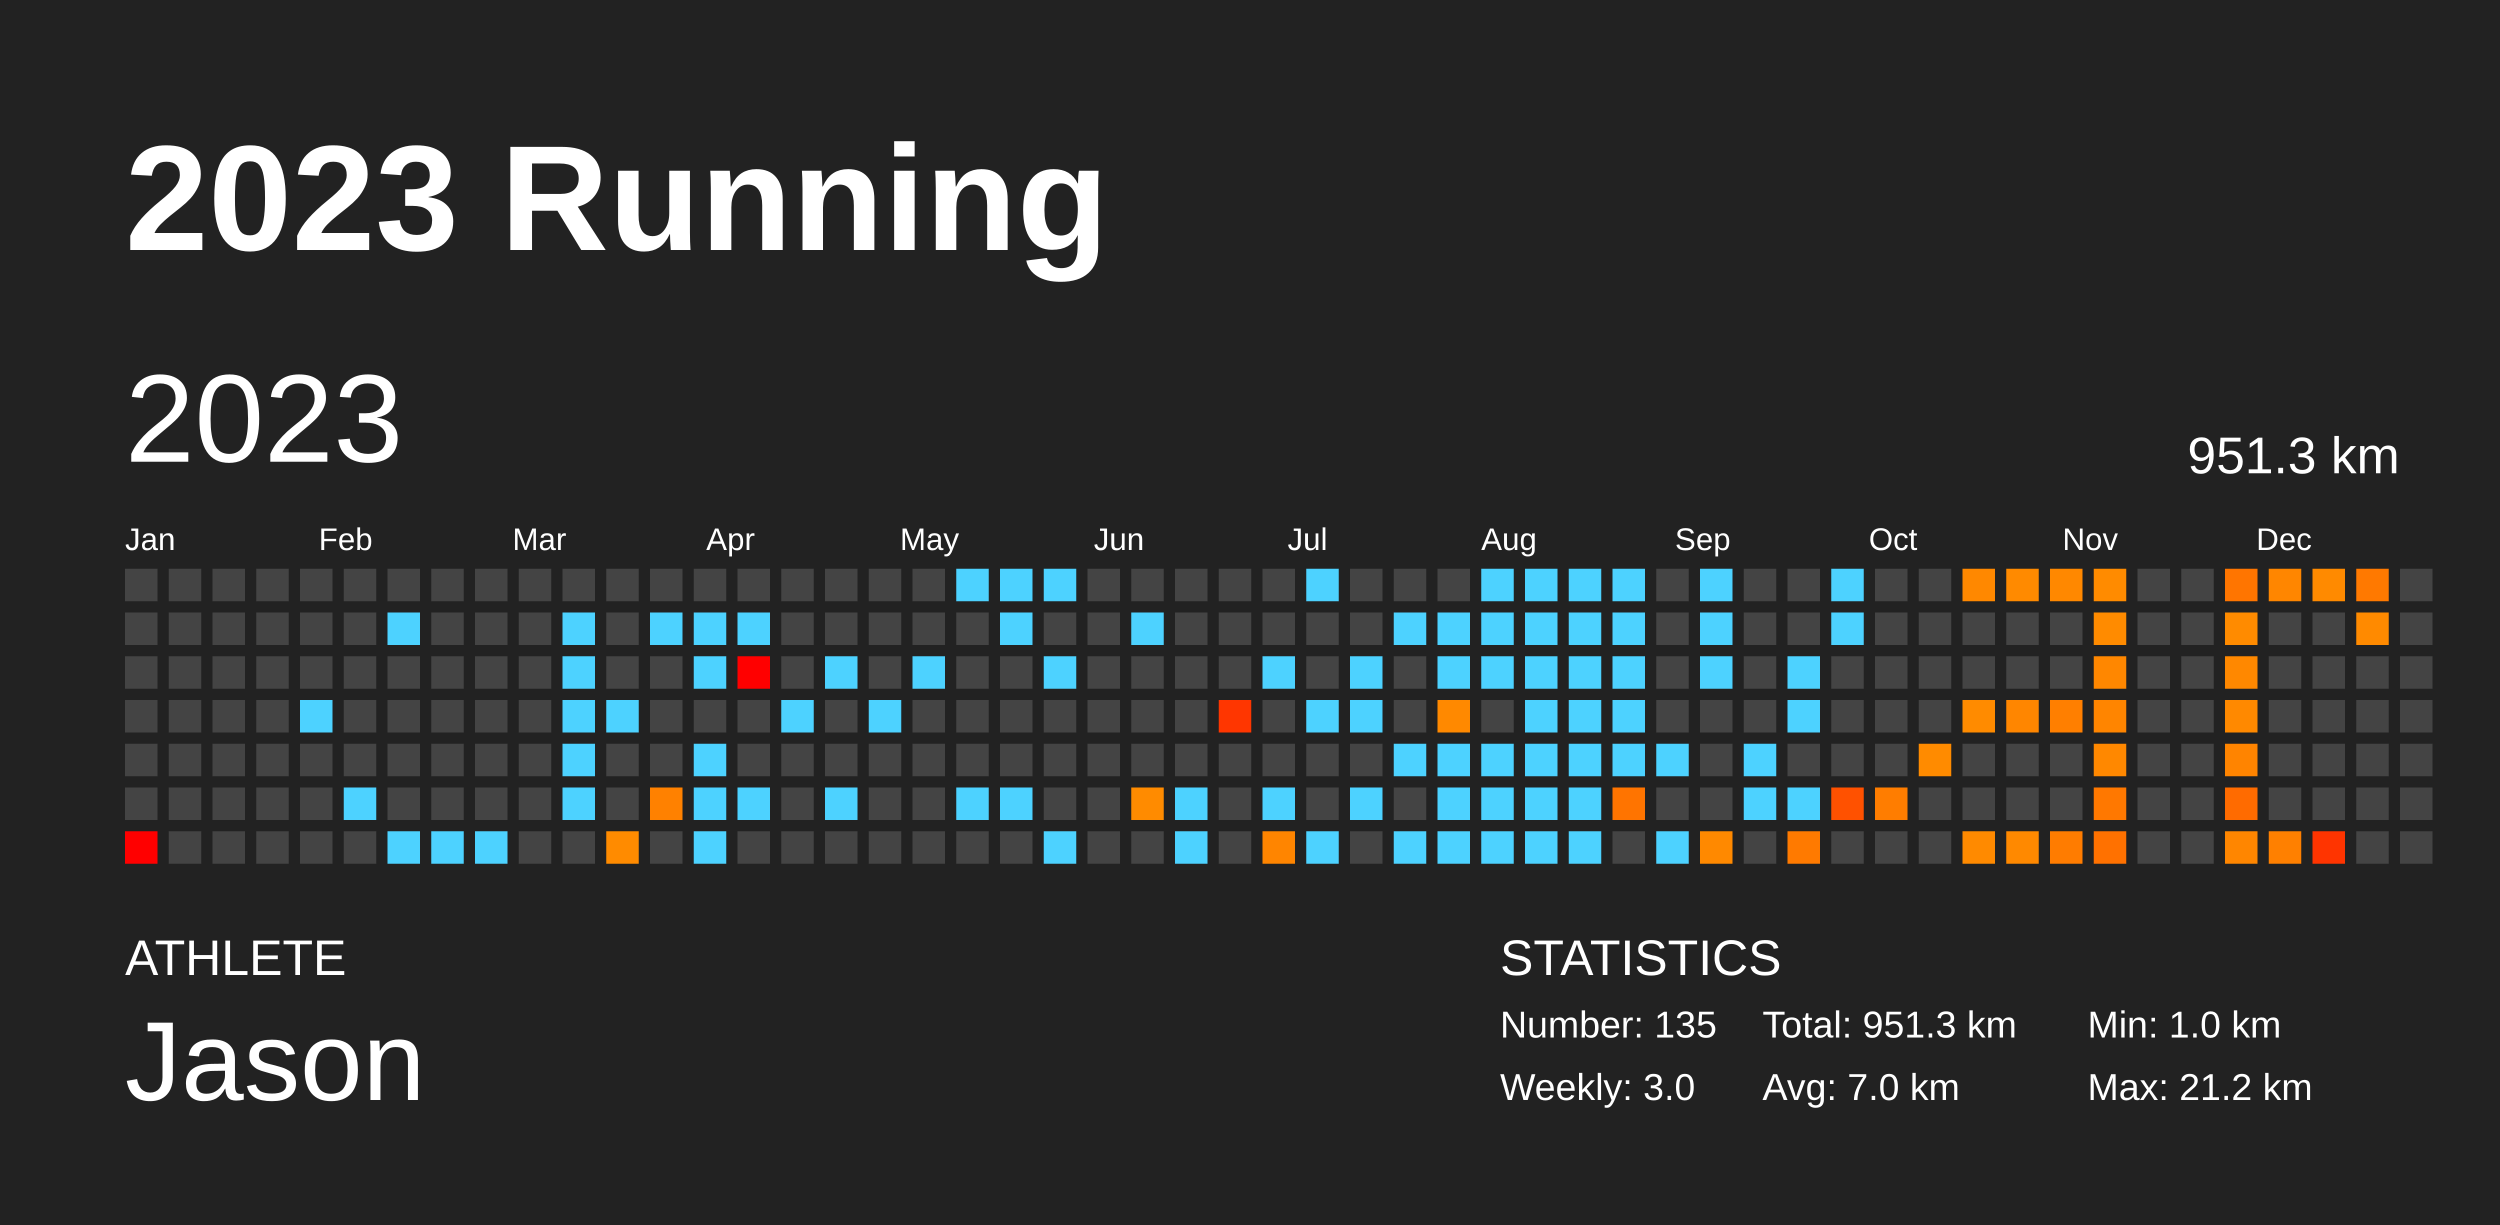
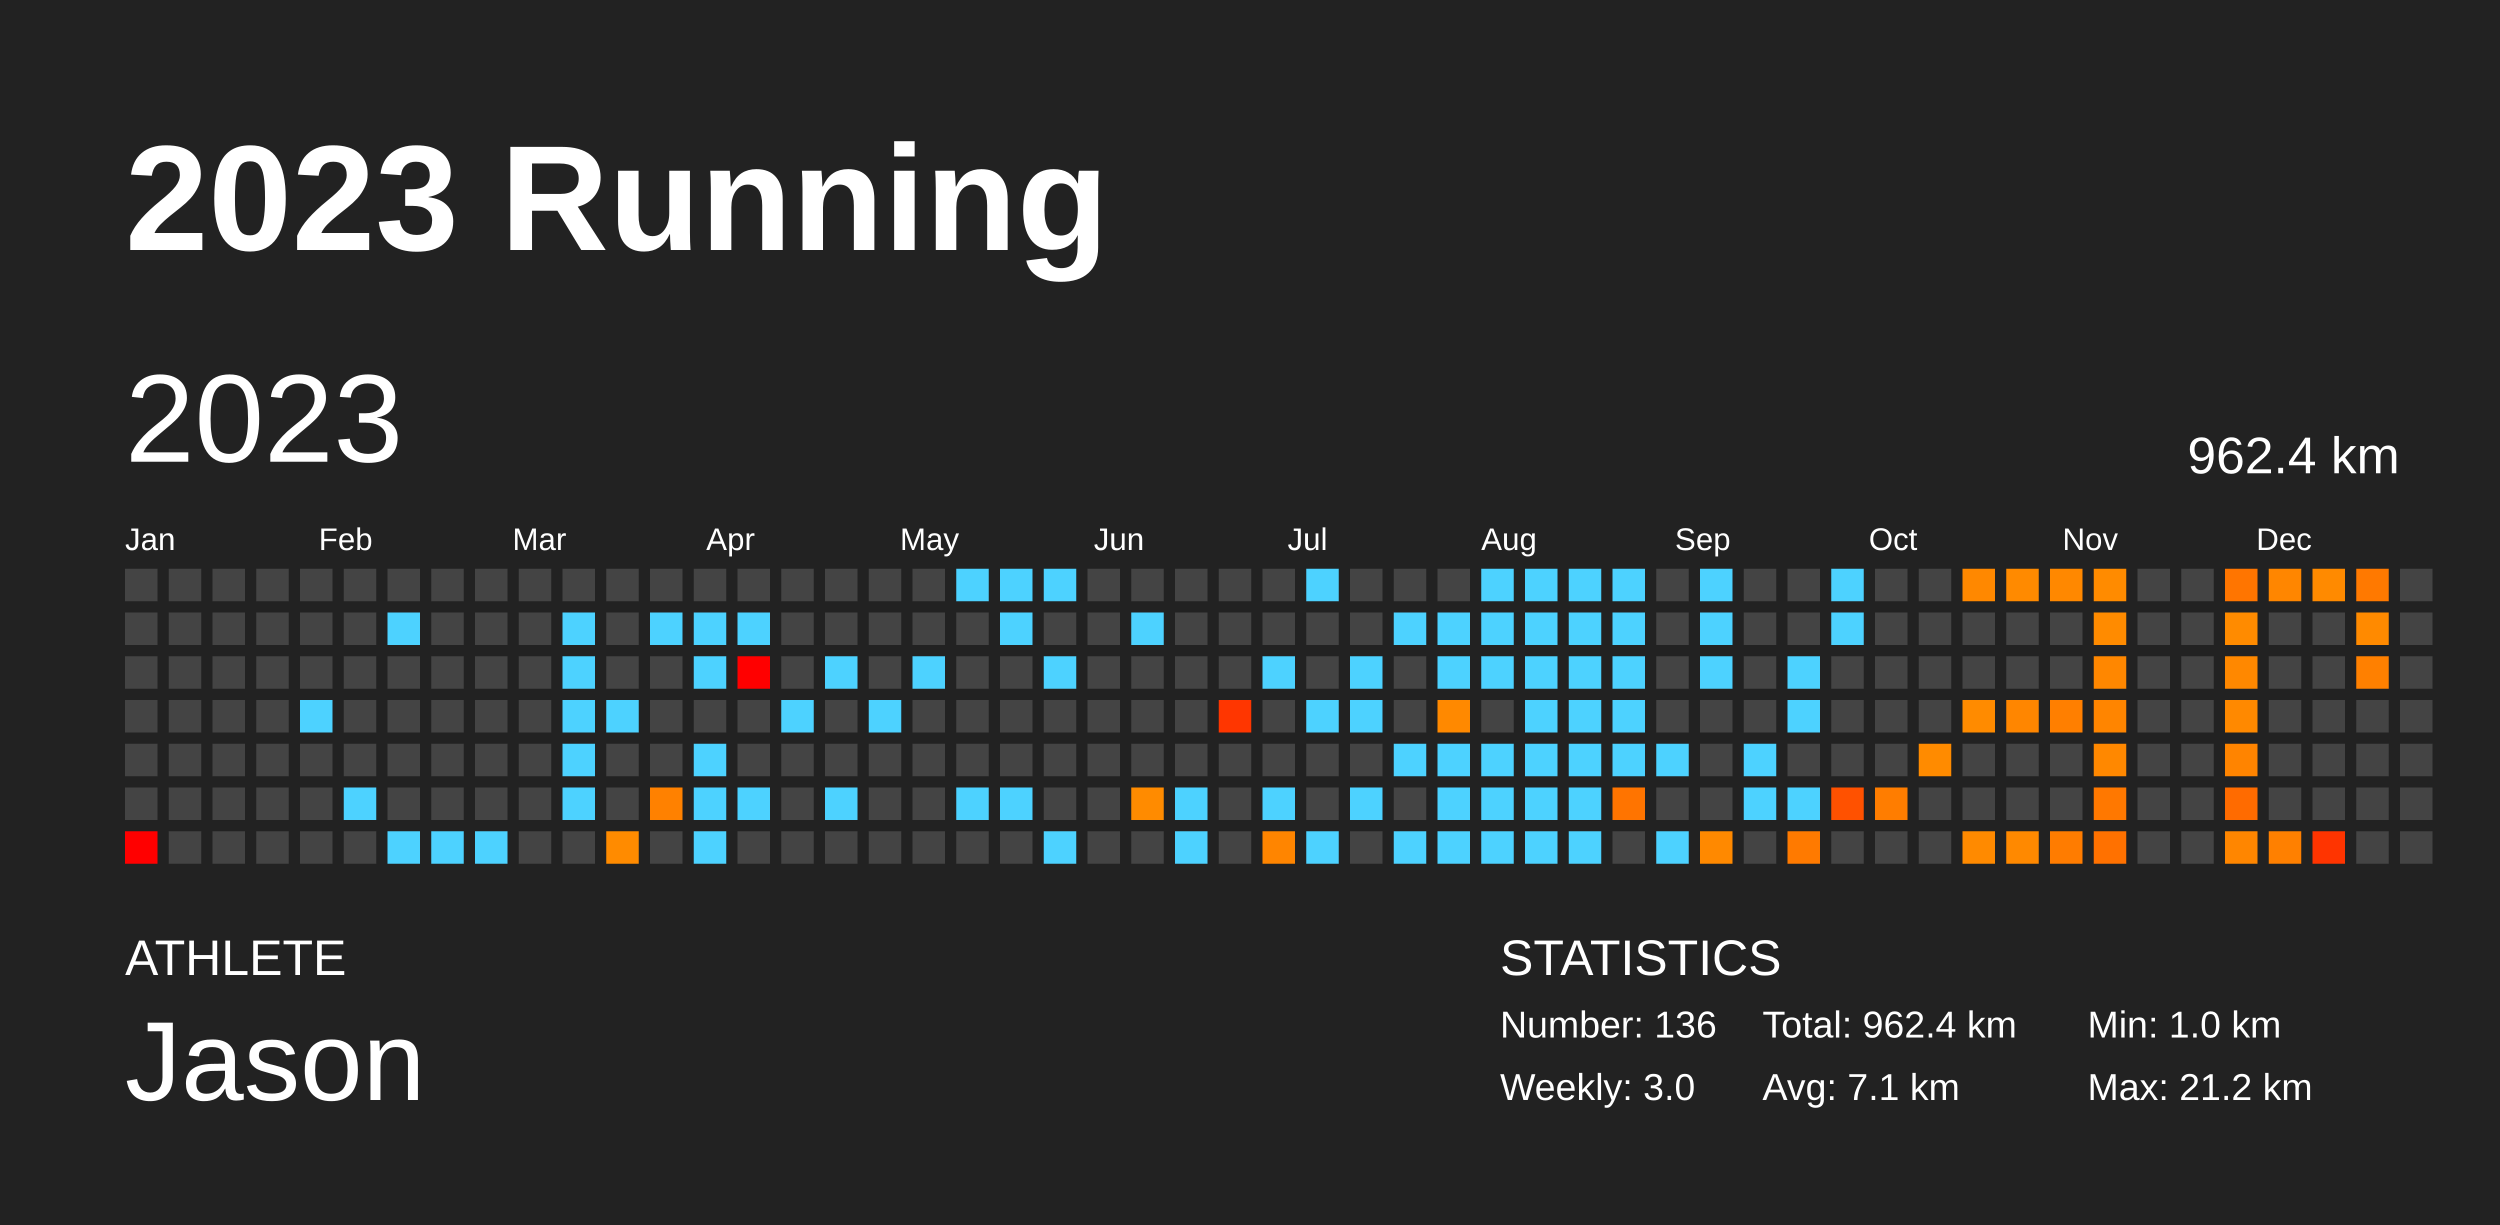
<svg xmlns="http://www.w3.org/2000/svg" baseProfile="full" height="98mm" version="1.1" viewBox="0,0,200,98" width="200mm">
  <defs />
  <rect fill="#222222" height="98" width="200" x="0" y="0" />
  <text fill="#FFFFFF" style="font-size:12px; font-family:Arial; font-weight:bold;" x="10" y="20">2023 Running</text>
  <text fill="#FFFFFF" style="font-size:4px; font-family:Arial" x="10" y="78">ATHLETE</text>
  <text fill="#FFFFFF" style="font-size:9px; font-family:Arial" x="10" y="88">Jason</text>
  <text fill="#FFFFFF" style="font-size:4px; font-family:Arial" x="120" y="78">STATISTICS</text>
-   <text fill="#FFFFFF" style="font-size:3px; font-family:Arial" x="120" y="83">Number: 135</text>
+   <text fill="#FFFFFF" style="font-size:3px; font-family:Arial" x="120" y="83">Number: 136</text>
  <text fill="#FFFFFF" style="font-size:3px; font-family:Arial" x="120" y="88">Weekly: 3.0</text>
-   <text fill="#FFFFFF" style="font-size:3px; font-family:Arial" x="141" y="83">Total: 951.3 km</text>
-   <text fill="#FFFFFF" style="font-size:3px; font-family:Arial" x="141" y="88">Avg: 7.0 km</text>
+   <text fill="#FFFFFF" style="font-size:3px; font-family:Arial" x="141" y="83">Total: 962.4 km</text>
+   <text fill="#FFFFFF" style="font-size:3px; font-family:Arial" x="141" y="88">Avg: 7.1 km</text>
  <text fill="#FFFFFF" style="font-size:3px; font-family:Arial" x="167" y="83">Min: 1.0 km</text>
  <text fill="#FFFFFF" style="font-size:3px; font-family:Arial" x="167" y="88">Max: 21.2 km</text>
  <text dominant-baseline="hanging" fill="#FFFFFF" style="font-size:10.0px; font-family:Arial;" x="10" y="30">2023</text>
-   <text dominant-baseline="hanging" fill="#FFFFFF" style="font-size:4.125px; font-family:Arial;" x="175" y="35">951.3 km</text>
+   <text dominant-baseline="hanging" fill="#FFFFFF" style="font-size:4.125px; font-family:Arial;" x="175" y="35">962.4 km</text>
  <text fill="#FFFFFF" style="font-size:2.5px; font-family:Arial" x="10.0" y="44">Jan</text>
  <text fill="#FFFFFF" style="font-size:2.5px; font-family:Arial" x="25.5" y="44">Feb</text>
  <text fill="#FFFFFF" style="font-size:2.5px; font-family:Arial" x="41.0" y="44">Mar</text>
  <text fill="#FFFFFF" style="font-size:2.5px; font-family:Arial" x="56.5" y="44">Apr</text>
  <text fill="#FFFFFF" style="font-size:2.5px; font-family:Arial" x="72.0" y="44">May</text>
  <text fill="#FFFFFF" style="font-size:2.5px; font-family:Arial" x="87.5" y="44">Jun</text>
  <text fill="#FFFFFF" style="font-size:2.5px; font-family:Arial" x="103.0" y="44">Jul</text>
  <text fill="#FFFFFF" style="font-size:2.5px; font-family:Arial" x="118.5" y="44">Aug</text>
  <text fill="#FFFFFF" style="font-size:2.5px; font-family:Arial" x="134.0" y="44">Sep</text>
  <text fill="#FFFFFF" style="font-size:2.5px; font-family:Arial" x="149.5" y="44">Oct</text>
  <text fill="#FFFFFF" style="font-size:2.5px; font-family:Arial" x="165.0" y="44">Nov</text>
  <text fill="#FFFFFF" style="font-size:2.5px; font-family:Arial" x="180.5" y="44">Dec</text>
  <rect fill="#444444" height="2.6" width="2.6" x="10.0" y="45.5" />
  <rect fill="#444444" height="2.6" width="2.6" x="10.0" y="49.0" />
  <rect fill="#444444" height="2.6" width="2.6" x="10.0" y="52.5" />
  <rect fill="#444444" height="2.6" width="2.6" x="10.0" y="56.0" />
  <rect fill="#444444" height="2.6" width="2.6" x="10.0" y="59.5" />
  <rect fill="#444444" height="2.6" width="2.6" x="10.0" y="63.0" />
  <rect fill="red" height="2.6" width="2.6" x="10.0" y="66.5" />
  <rect fill="#444444" height="2.6" width="2.6" x="13.5" y="45.5" />
  <rect fill="#444444" height="2.6" width="2.6" x="13.5" y="49.0" />
  <rect fill="#444444" height="2.6" width="2.6" x="13.5" y="52.5" />
  <rect fill="#444444" height="2.6" width="2.6" x="13.5" y="56.0" />
  <rect fill="#444444" height="2.6" width="2.6" x="13.5" y="59.5" />
  <rect fill="#444444" height="2.6" width="2.6" x="13.5" y="63.0" />
  <rect fill="#444444" height="2.6" width="2.6" x="13.5" y="66.5" />
  <rect fill="#444444" height="2.6" width="2.6" x="17.0" y="45.5" />
  <rect fill="#444444" height="2.6" width="2.6" x="17.0" y="49.0" />
  <rect fill="#444444" height="2.6" width="2.6" x="17.0" y="52.5" />
  <rect fill="#444444" height="2.6" width="2.6" x="17.0" y="56.0" />
  <rect fill="#444444" height="2.6" width="2.6" x="17.0" y="59.5" />
  <rect fill="#444444" height="2.6" width="2.6" x="17.0" y="63.0" />
  <rect fill="#444444" height="2.6" width="2.6" x="17.0" y="66.5" />
  <rect fill="#444444" height="2.6" width="2.6" x="20.5" y="45.5" />
  <rect fill="#444444" height="2.6" width="2.6" x="20.5" y="49.0" />
  <rect fill="#444444" height="2.6" width="2.6" x="20.5" y="52.5" />
  <rect fill="#444444" height="2.6" width="2.6" x="20.5" y="56.0" />
  <rect fill="#444444" height="2.6" width="2.6" x="20.5" y="59.5" />
  <rect fill="#444444" height="2.6" width="2.6" x="20.5" y="63.0" />
  <rect fill="#444444" height="2.6" width="2.6" x="20.5" y="66.5" />
  <rect fill="#444444" height="2.6" width="2.6" x="24.0" y="45.5" />
  <rect fill="#444444" height="2.6" width="2.6" x="24.0" y="49.0" />
  <rect fill="#444444" height="2.6" width="2.6" x="24.0" y="52.5" />
  <rect fill="#4dd2ff" height="2.6" width="2.6" x="24.0" y="56.0" />
  <rect fill="#444444" height="2.6" width="2.6" x="24.0" y="59.5" />
  <rect fill="#444444" height="2.6" width="2.6" x="24.0" y="63.0" />
  <rect fill="#444444" height="2.6" width="2.6" x="24.0" y="66.5" />
  <rect fill="#444444" height="2.6" width="2.6" x="27.5" y="45.5" />
  <rect fill="#444444" height="2.6" width="2.6" x="27.5" y="49.0" />
  <rect fill="#444444" height="2.6" width="2.6" x="27.5" y="52.5" />
  <rect fill="#444444" height="2.6" width="2.6" x="27.5" y="56.0" />
  <rect fill="#444444" height="2.6" width="2.6" x="27.5" y="59.5" />
  <rect fill="#4dd2ff" height="2.6" width="2.6" x="27.5" y="63.0" />
  <rect fill="#444444" height="2.6" width="2.6" x="27.5" y="66.5" />
  <rect fill="#444444" height="2.6" width="2.6" x="31.0" y="45.5" />
  <rect fill="#4dd2ff" height="2.6" width="2.6" x="31.0" y="49.0" />
  <rect fill="#444444" height="2.6" width="2.6" x="31.0" y="52.5" />
  <rect fill="#444444" height="2.6" width="2.6" x="31.0" y="56.0" />
  <rect fill="#444444" height="2.6" width="2.6" x="31.0" y="59.5" />
  <rect fill="#444444" height="2.6" width="2.6" x="31.0" y="63.0" />
  <rect fill="#4dd2ff" height="2.6" width="2.6" x="31.0" y="66.5" />
  <rect fill="#444444" height="2.6" width="2.6" x="34.5" y="45.5" />
  <rect fill="#444444" height="2.6" width="2.6" x="34.5" y="49.0" />
  <rect fill="#444444" height="2.6" width="2.6" x="34.5" y="52.5" />
  <rect fill="#444444" height="2.6" width="2.6" x="34.5" y="56.0" />
  <rect fill="#444444" height="2.6" width="2.6" x="34.5" y="59.5" />
  <rect fill="#444444" height="2.6" width="2.6" x="34.5" y="63.0" />
  <rect fill="#4dd2ff" height="2.6" width="2.6" x="34.5" y="66.5" />
  <rect fill="#444444" height="2.6" width="2.6" x="38.0" y="45.5" />
  <rect fill="#444444" height="2.6" width="2.6" x="38.0" y="49.0" />
  <rect fill="#444444" height="2.6" width="2.6" x="38.0" y="52.5" />
  <rect fill="#444444" height="2.6" width="2.6" x="38.0" y="56.0" />
  <rect fill="#444444" height="2.6" width="2.6" x="38.0" y="59.5" />
  <rect fill="#444444" height="2.6" width="2.6" x="38.0" y="63.0" />
  <rect fill="#4dd2ff" height="2.6" width="2.6" x="38.0" y="66.5" />
  <rect fill="#444444" height="2.6" width="2.6" x="41.5" y="45.5" />
  <rect fill="#444444" height="2.6" width="2.6" x="41.5" y="49.0" />
  <rect fill="#444444" height="2.6" width="2.6" x="41.5" y="52.5" />
  <rect fill="#444444" height="2.6" width="2.6" x="41.5" y="56.0" />
  <rect fill="#444444" height="2.6" width="2.6" x="41.5" y="59.5" />
  <rect fill="#444444" height="2.6" width="2.6" x="41.5" y="63.0" />
  <rect fill="#444444" height="2.6" width="2.6" x="41.5" y="66.5" />
  <rect fill="#444444" height="2.6" width="2.6" x="45.0" y="45.5" />
  <rect fill="#4dd2ff" height="2.6" width="2.6" x="45.0" y="49.0" />
  <rect fill="#4dd2ff" height="2.6" width="2.6" x="45.0" y="52.5" />
  <rect fill="#4dd2ff" height="2.6" width="2.6" x="45.0" y="56.0" />
  <rect fill="#4dd2ff" height="2.6" width="2.6" x="45.0" y="59.5" />
  <rect fill="#4dd2ff" height="2.6" width="2.6" x="45.0" y="63.0" />
  <rect fill="#444444" height="2.6" width="2.6" x="45.0" y="66.5" />
  <rect fill="#444444" height="2.6" width="2.6" x="48.5" y="45.5" />
  <rect fill="#444444" height="2.6" width="2.6" x="48.5" y="49.0" />
  <rect fill="#444444" height="2.6" width="2.6" x="48.5" y="52.5" />
  <rect fill="#4dd2ff" height="2.6" width="2.6" x="48.5" y="56.0" />
  <rect fill="#444444" height="2.6" width="2.6" x="48.5" y="59.5" />
  <rect fill="#444444" height="2.6" width="2.6" x="48.5" y="63.0" />
  <rect fill="#ff8b00" height="2.6" width="2.6" x="48.5" y="66.5" />
  <rect fill="#444444" height="2.6" width="2.6" x="52.0" y="45.5" />
  <rect fill="#4dd2ff" height="2.6" width="2.6" x="52.0" y="49.0" />
  <rect fill="#444444" height="2.6" width="2.6" x="52.0" y="52.5" />
  <rect fill="#444444" height="2.6" width="2.6" x="52.0" y="56.0" />
  <rect fill="#444444" height="2.6" width="2.6" x="52.0" y="59.5" />
  <rect fill="#ff8100" height="2.6" width="2.6" x="52.0" y="63.0" />
  <rect fill="#444444" height="2.6" width="2.6" x="52.0" y="66.5" />
  <rect fill="#444444" height="2.6" width="2.6" x="55.5" y="45.5" />
  <rect fill="#4dd2ff" height="2.6" width="2.6" x="55.5" y="49.0" />
  <rect fill="#4dd2ff" height="2.6" width="2.6" x="55.5" y="52.5" />
  <rect fill="#444444" height="2.6" width="2.6" x="55.5" y="56.0" />
  <rect fill="#4dd2ff" height="2.6" width="2.6" x="55.5" y="59.5" />
  <rect fill="#4dd2ff" height="2.6" width="2.6" x="55.5" y="63.0" />
  <rect fill="#4dd2ff" height="2.6" width="2.6" x="55.5" y="66.5" />
  <rect fill="#444444" height="2.6" width="2.6" x="59.0" y="45.5" />
  <rect fill="#4dd2ff" height="2.6" width="2.6" x="59.0" y="49.0" />
  <rect fill="red" height="2.6" width="2.6" x="59.0" y="52.5" />
  <rect fill="#444444" height="2.6" width="2.6" x="59.0" y="56.0" />
  <rect fill="#444444" height="2.6" width="2.6" x="59.0" y="59.5" />
  <rect fill="#4dd2ff" height="2.6" width="2.6" x="59.0" y="63.0" />
  <rect fill="#444444" height="2.6" width="2.6" x="59.0" y="66.5" />
  <rect fill="#444444" height="2.6" width="2.6" x="62.5" y="45.5" />
  <rect fill="#444444" height="2.6" width="2.6" x="62.5" y="49.0" />
  <rect fill="#444444" height="2.6" width="2.6" x="62.5" y="52.5" />
  <rect fill="#4dd2ff" height="2.6" width="2.6" x="62.5" y="56.0" />
  <rect fill="#444444" height="2.6" width="2.6" x="62.5" y="59.5" />
  <rect fill="#444444" height="2.6" width="2.6" x="62.5" y="63.0" />
  <rect fill="#444444" height="2.6" width="2.6" x="62.5" y="66.5" />
  <rect fill="#444444" height="2.6" width="2.6" x="66.0" y="45.5" />
  <rect fill="#444444" height="2.6" width="2.6" x="66.0" y="49.0" />
  <rect fill="#4dd2ff" height="2.6" width="2.6" x="66.0" y="52.5" />
  <rect fill="#444444" height="2.6" width="2.6" x="66.0" y="56.0" />
  <rect fill="#444444" height="2.6" width="2.6" x="66.0" y="59.5" />
  <rect fill="#4dd2ff" height="2.6" width="2.6" x="66.0" y="63.0" />
  <rect fill="#444444" height="2.6" width="2.6" x="66.0" y="66.5" />
  <rect fill="#444444" height="2.6" width="2.6" x="69.5" y="45.5" />
  <rect fill="#444444" height="2.6" width="2.6" x="69.5" y="49.0" />
  <rect fill="#444444" height="2.6" width="2.6" x="69.5" y="52.5" />
  <rect fill="#4dd2ff" height="2.6" width="2.6" x="69.5" y="56.0" />
  <rect fill="#444444" height="2.6" width="2.6" x="69.5" y="59.5" />
  <rect fill="#444444" height="2.6" width="2.6" x="69.5" y="63.0" />
  <rect fill="#444444" height="2.6" width="2.6" x="69.5" y="66.5" />
  <rect fill="#444444" height="2.6" width="2.6" x="73.0" y="45.5" />
  <rect fill="#444444" height="2.6" width="2.6" x="73.0" y="49.0" />
  <rect fill="#4dd2ff" height="2.6" width="2.6" x="73.0" y="52.5" />
  <rect fill="#444444" height="2.6" width="2.6" x="73.0" y="56.0" />
  <rect fill="#444444" height="2.6" width="2.6" x="73.0" y="59.5" />
  <rect fill="#444444" height="2.6" width="2.6" x="73.0" y="63.0" />
  <rect fill="#444444" height="2.6" width="2.6" x="73.0" y="66.5" />
  <rect fill="#4dd2ff" height="2.6" width="2.6" x="76.5" y="45.5" />
  <rect fill="#444444" height="2.6" width="2.6" x="76.5" y="49.0" />
  <rect fill="#444444" height="2.6" width="2.6" x="76.5" y="52.5" />
  <rect fill="#444444" height="2.6" width="2.6" x="76.5" y="56.0" />
  <rect fill="#444444" height="2.6" width="2.6" x="76.5" y="59.5" />
  <rect fill="#4dd2ff" height="2.6" width="2.6" x="76.5" y="63.0" />
  <rect fill="#444444" height="2.6" width="2.6" x="76.5" y="66.5" />
  <rect fill="#4dd2ff" height="2.6" width="2.6" x="80.0" y="45.5" />
  <rect fill="#4dd2ff" height="2.6" width="2.6" x="80.0" y="49.0" />
  <rect fill="#444444" height="2.6" width="2.6" x="80.0" y="52.5" />
  <rect fill="#444444" height="2.6" width="2.6" x="80.0" y="56.0" />
  <rect fill="#444444" height="2.6" width="2.6" x="80.0" y="59.5" />
  <rect fill="#4dd2ff" height="2.6" width="2.6" x="80.0" y="63.0" />
  <rect fill="#444444" height="2.6" width="2.6" x="80.0" y="66.5" />
  <rect fill="#4dd2ff" height="2.6" width="2.6" x="83.5" y="45.5" />
  <rect fill="#444444" height="2.6" width="2.6" x="83.5" y="49.0" />
  <rect fill="#4dd2ff" height="2.6" width="2.6" x="83.5" y="52.5" />
  <rect fill="#444444" height="2.6" width="2.6" x="83.5" y="56.0" />
  <rect fill="#444444" height="2.6" width="2.6" x="83.5" y="59.5" />
  <rect fill="#444444" height="2.6" width="2.6" x="83.5" y="63.0" />
  <rect fill="#4dd2ff" height="2.6" width="2.6" x="83.5" y="66.5" />
  <rect fill="#444444" height="2.6" width="2.6" x="87.0" y="45.5" />
  <rect fill="#444444" height="2.6" width="2.6" x="87.0" y="49.0" />
  <rect fill="#444444" height="2.6" width="2.6" x="87.0" y="52.5" />
  <rect fill="#444444" height="2.6" width="2.6" x="87.0" y="56.0" />
  <rect fill="#444444" height="2.6" width="2.6" x="87.0" y="59.5" />
  <rect fill="#444444" height="2.6" width="2.6" x="87.0" y="63.0" />
  <rect fill="#444444" height="2.6" width="2.6" x="87.0" y="66.5" />
  <rect fill="#444444" height="2.6" width="2.6" x="90.5" y="45.5" />
  <rect fill="#4dd2ff" height="2.6" width="2.6" x="90.5" y="49.0" />
  <rect fill="#444444" height="2.6" width="2.6" x="90.5" y="52.5" />
  <rect fill="#444444" height="2.6" width="2.6" x="90.5" y="56.0" />
  <rect fill="#444444" height="2.6" width="2.6" x="90.5" y="59.5" />
  <rect fill="#ff8b00" height="2.6" width="2.6" x="90.5" y="63.0" />
  <rect fill="#444444" height="2.6" width="2.6" x="90.5" y="66.5" />
  <rect fill="#444444" height="2.6" width="2.6" x="94.0" y="45.5" />
  <rect fill="#444444" height="2.6" width="2.6" x="94.0" y="49.0" />
  <rect fill="#444444" height="2.6" width="2.6" x="94.0" y="52.5" />
  <rect fill="#444444" height="2.6" width="2.6" x="94.0" y="56.0" />
  <rect fill="#444444" height="2.6" width="2.6" x="94.0" y="59.5" />
  <rect fill="#4dd2ff" height="2.6" width="2.6" x="94.0" y="63.0" />
  <rect fill="#4dd2ff" height="2.6" width="2.6" x="94.0" y="66.5" />
  <rect fill="#444444" height="2.6" width="2.6" x="97.5" y="45.5" />
  <rect fill="#444444" height="2.6" width="2.6" x="97.5" y="49.0" />
  <rect fill="#444444" height="2.6" width="2.6" x="97.5" y="52.5" />
  <rect fill="#ff3600" height="2.6" width="2.6" x="97.5" y="56.0" />
  <rect fill="#444444" height="2.6" width="2.6" x="97.5" y="59.5" />
  <rect fill="#444444" height="2.6" width="2.6" x="97.5" y="63.0" />
  <rect fill="#444444" height="2.6" width="2.6" x="97.5" y="66.5" />
  <rect fill="#444444" height="2.6" width="2.6" x="101.0" y="45.5" />
  <rect fill="#444444" height="2.6" width="2.6" x="101.0" y="49.0" />
  <rect fill="#4dd2ff" height="2.6" width="2.6" x="101.0" y="52.5" />
  <rect fill="#444444" height="2.6" width="2.6" x="101.0" y="56.0" />
  <rect fill="#444444" height="2.6" width="2.6" x="101.0" y="59.5" />
  <rect fill="#4dd2ff" height="2.6" width="2.6" x="101.0" y="63.0" />
  <rect fill="#ff8500" height="2.6" width="2.6" x="101.0" y="66.5" />
  <rect fill="#4dd2ff" height="2.6" width="2.6" x="104.5" y="45.5" />
  <rect fill="#444444" height="2.6" width="2.6" x="104.5" y="49.0" />
  <rect fill="#444444" height="2.6" width="2.6" x="104.5" y="52.5" />
  <rect fill="#4dd2ff" height="2.6" width="2.6" x="104.5" y="56.0" />
  <rect fill="#444444" height="2.6" width="2.6" x="104.5" y="59.5" />
  <rect fill="#444444" height="2.6" width="2.6" x="104.5" y="63.0" />
  <rect fill="#4dd2ff" height="2.6" width="2.6" x="104.5" y="66.5" />
  <rect fill="#444444" height="2.6" width="2.6" x="108.0" y="45.5" />
  <rect fill="#444444" height="2.6" width="2.6" x="108.0" y="49.0" />
  <rect fill="#4dd2ff" height="2.6" width="2.6" x="108.0" y="52.5" />
  <rect fill="#4dd2ff" height="2.6" width="2.6" x="108.0" y="56.0" />
  <rect fill="#444444" height="2.6" width="2.6" x="108.0" y="59.5" />
  <rect fill="#4dd2ff" height="2.6" width="2.6" x="108.0" y="63.0" />
  <rect fill="#444444" height="2.6" width="2.6" x="108.0" y="66.5" />
  <rect fill="#444444" height="2.6" width="2.6" x="111.5" y="45.5" />
  <rect fill="#4dd2ff" height="2.6" width="2.6" x="111.5" y="49.0" />
  <rect fill="#444444" height="2.6" width="2.6" x="111.5" y="52.5" />
  <rect fill="#444444" height="2.6" width="2.6" x="111.5" y="56.0" />
  <rect fill="#4dd2ff" height="2.6" width="2.6" x="111.5" y="59.5" />
  <rect fill="#444444" height="2.6" width="2.6" x="111.5" y="63.0" />
  <rect fill="#4dd2ff" height="2.6" width="2.6" x="111.5" y="66.5" />
  <rect fill="#444444" height="2.6" width="2.6" x="115.0" y="45.5" />
  <rect fill="#4dd2ff" height="2.6" width="2.6" x="115.0" y="49.0" />
  <rect fill="#4dd2ff" height="2.6" width="2.6" x="115.0" y="52.5" />
  <rect fill="#ff8900" height="2.6" width="2.6" x="115.0" y="56.0" />
  <rect fill="#4dd2ff" height="2.6" width="2.6" x="115.0" y="59.5" />
  <rect fill="#4dd2ff" height="2.6" width="2.6" x="115.0" y="63.0" />
  <rect fill="#4dd2ff" height="2.6" width="2.6" x="115.0" y="66.5" />
  <rect fill="#4dd2ff" height="2.6" width="2.6" x="118.5" y="45.5" />
  <rect fill="#4dd2ff" height="2.6" width="2.6" x="118.5" y="49.0" />
  <rect fill="#4dd2ff" height="2.6" width="2.6" x="118.5" y="52.5" />
  <rect fill="#444444" height="2.6" width="2.6" x="118.5" y="56.0" />
  <rect fill="#4dd2ff" height="2.6" width="2.6" x="118.5" y="59.5" />
  <rect fill="#4dd2ff" height="2.6" width="2.6" x="118.5" y="63.0" />
  <rect fill="#4dd2ff" height="2.6" width="2.6" x="118.5" y="66.5" />
  <rect fill="#4dd2ff" height="2.6" width="2.6" x="122.0" y="45.5" />
  <rect fill="#4dd2ff" height="2.6" width="2.6" x="122.0" y="49.0" />
  <rect fill="#4dd2ff" height="2.6" width="2.6" x="122.0" y="52.5" />
  <rect fill="#4dd2ff" height="2.6" width="2.6" x="122.0" y="56.0" />
  <rect fill="#4dd2ff" height="2.6" width="2.6" x="122.0" y="59.5" />
  <rect fill="#4dd2ff" height="2.6" width="2.6" x="122.0" y="63.0" />
  <rect fill="#4dd2ff" height="2.6" width="2.6" x="122.0" y="66.5" />
  <rect fill="#4dd2ff" height="2.6" width="2.6" x="125.5" y="45.5" />
  <rect fill="#4dd2ff" height="2.6" width="2.6" x="125.5" y="49.0" />
  <rect fill="#4dd2ff" height="2.6" width="2.6" x="125.5" y="52.5" />
  <rect fill="#4dd2ff" height="2.6" width="2.6" x="125.5" y="56.0" />
  <rect fill="#4dd2ff" height="2.6" width="2.6" x="125.5" y="59.5" />
  <rect fill="#4dd2ff" height="2.6" width="2.6" x="125.5" y="63.0" />
  <rect fill="#4dd2ff" height="2.6" width="2.6" x="125.5" y="66.5" />
  <rect fill="#4dd2ff" height="2.6" width="2.6" x="129.0" y="45.5" />
  <rect fill="#4dd2ff" height="2.6" width="2.6" x="129.0" y="49.0" />
  <rect fill="#4dd2ff" height="2.6" width="2.6" x="129.0" y="52.5" />
  <rect fill="#4dd2ff" height="2.6" width="2.6" x="129.0" y="56.0" />
  <rect fill="#4dd2ff" height="2.6" width="2.6" x="129.0" y="59.5" />
  <rect fill="#ff7400" height="2.6" width="2.6" x="129.0" y="63.0" />
  <rect fill="#444444" height="2.6" width="2.6" x="129.0" y="66.5" />
  <rect fill="#444444" height="2.6" width="2.6" x="132.5" y="45.5" />
  <rect fill="#444444" height="2.6" width="2.6" x="132.5" y="49.0" />
  <rect fill="#444444" height="2.6" width="2.6" x="132.5" y="52.5" />
  <rect fill="#444444" height="2.6" width="2.6" x="132.5" y="56.0" />
  <rect fill="#4dd2ff" height="2.6" width="2.6" x="132.5" y="59.5" />
  <rect fill="#444444" height="2.6" width="2.6" x="132.5" y="63.0" />
  <rect fill="#4dd2ff" height="2.6" width="2.6" x="132.5" y="66.5" />
  <rect fill="#4dd2ff" height="2.6" width="2.6" x="136.0" y="45.5" />
  <rect fill="#4dd2ff" height="2.6" width="2.6" x="136.0" y="49.0" />
  <rect fill="#4dd2ff" height="2.6" width="2.6" x="136.0" y="52.5" />
  <rect fill="#444444" height="2.6" width="2.6" x="136.0" y="56.0" />
  <rect fill="#444444" height="2.6" width="2.6" x="136.0" y="59.5" />
  <rect fill="#444444" height="2.6" width="2.6" x="136.0" y="63.0" />
  <rect fill="#ff8900" height="2.6" width="2.6" x="136.0" y="66.5" />
  <rect fill="#444444" height="2.6" width="2.6" x="139.5" y="45.5" />
  <rect fill="#444444" height="2.6" width="2.6" x="139.5" y="49.0" />
  <rect fill="#444444" height="2.6" width="2.6" x="139.5" y="52.5" />
  <rect fill="#444444" height="2.6" width="2.6" x="139.5" y="56.0" />
  <rect fill="#4dd2ff" height="2.6" width="2.6" x="139.5" y="59.5" />
  <rect fill="#4dd2ff" height="2.6" width="2.6" x="139.5" y="63.0" />
  <rect fill="#444444" height="2.6" width="2.6" x="139.5" y="66.5" />
  <rect fill="#444444" height="2.6" width="2.6" x="143.0" y="45.5" />
  <rect fill="#444444" height="2.6" width="2.6" x="143.0" y="49.0" />
  <rect fill="#4dd2ff" height="2.6" width="2.6" x="143.0" y="52.5" />
  <rect fill="#4dd2ff" height="2.6" width="2.6" x="143.0" y="56.0" />
  <rect fill="#444444" height="2.6" width="2.6" x="143.0" y="59.5" />
  <rect fill="#4dd2ff" height="2.6" width="2.6" x="143.0" y="63.0" />
  <rect fill="#ff7a00" height="2.6" width="2.6" x="143.0" y="66.5" />
  <rect fill="#4dd2ff" height="2.6" width="2.6" x="146.5" y="45.5" />
  <rect fill="#4dd2ff" height="2.6" width="2.6" x="146.5" y="49.0" />
  <rect fill="#444444" height="2.6" width="2.6" x="146.5" y="52.5" />
  <rect fill="#444444" height="2.6" width="2.6" x="146.5" y="56.0" />
  <rect fill="#444444" height="2.6" width="2.6" x="146.5" y="59.5" />
  <rect fill="#ff5100" height="2.6" width="2.6" x="146.5" y="63.0" />
  <rect fill="#444444" height="2.6" width="2.6" x="146.5" y="66.5" />
  <rect fill="#444444" height="2.6" width="2.6" x="150.0" y="45.5" />
  <rect fill="#444444" height="2.6" width="2.6" x="150.0" y="49.0" />
  <rect fill="#444444" height="2.6" width="2.6" x="150.0" y="52.5" />
  <rect fill="#444444" height="2.6" width="2.6" x="150.0" y="56.0" />
  <rect fill="#444444" height="2.6" width="2.6" x="150.0" y="59.5" />
  <rect fill="#ff7d00" height="2.6" width="2.6" x="150.0" y="63.0" />
  <rect fill="#444444" height="2.6" width="2.6" x="150.0" y="66.5" />
  <rect fill="#444444" height="2.6" width="2.6" x="153.5" y="45.5" />
  <rect fill="#444444" height="2.6" width="2.6" x="153.5" y="49.0" />
  <rect fill="#444444" height="2.6" width="2.6" x="153.5" y="52.5" />
  <rect fill="#444444" height="2.6" width="2.6" x="153.5" y="56.0" />
  <rect fill="#ff8b00" height="2.6" width="2.6" x="153.5" y="59.5" />
  <rect fill="#444444" height="2.6" width="2.6" x="153.5" y="63.0" />
  <rect fill="#444444" height="2.6" width="2.6" x="153.5" y="66.5" />
  <rect fill="#ff8800" height="2.6" width="2.6" x="157.0" y="45.5" />
  <rect fill="#444444" height="2.6" width="2.6" x="157.0" y="49.0" />
  <rect fill="#444444" height="2.6" width="2.6" x="157.0" y="52.5" />
  <rect fill="#ff8b00" height="2.6" width="2.6" x="157.0" y="56.0" />
  <rect fill="#444444" height="2.6" width="2.6" x="157.0" y="59.5" />
  <rect fill="#444444" height="2.6" width="2.6" x="157.0" y="63.0" />
  <rect fill="#ff8a00" height="2.6" width="2.6" x="157.0" y="66.5" />
  <rect fill="#ff8a00" height="2.6" width="2.6" x="160.5" y="45.5" />
  <rect fill="#444444" height="2.6" width="2.6" x="160.5" y="49.0" />
  <rect fill="#444444" height="2.6" width="2.6" x="160.5" y="52.5" />
  <rect fill="#ff8600" height="2.6" width="2.6" x="160.5" y="56.0" />
  <rect fill="#444444" height="2.6" width="2.6" x="160.5" y="59.5" />
  <rect fill="#444444" height="2.6" width="2.6" x="160.5" y="63.0" />
  <rect fill="#ff8900" height="2.6" width="2.6" x="160.5" y="66.5" />
  <rect fill="#ff8800" height="2.6" width="2.6" x="164.0" y="45.5" />
  <rect fill="#444444" height="2.6" width="2.6" x="164.0" y="49.0" />
  <rect fill="#444444" height="2.6" width="2.6" x="164.0" y="52.5" />
  <rect fill="#ff7f00" height="2.6" width="2.6" x="164.0" y="56.0" />
  <rect fill="#444444" height="2.6" width="2.6" x="164.0" y="59.5" />
  <rect fill="#444444" height="2.6" width="2.6" x="164.0" y="63.0" />
  <rect fill="#ff7c00" height="2.6" width="2.6" x="164.0" y="66.5" />
  <rect fill="#ff8b00" height="2.6" width="2.6" x="167.5" y="45.5" />
  <rect fill="#ff8b00" height="2.6" width="2.6" x="167.5" y="49.0" />
  <rect fill="#ff8700" height="2.6" width="2.6" x="167.5" y="52.5" />
  <rect fill="#ff8500" height="2.6" width="2.6" x="167.5" y="56.0" />
  <rect fill="#ff8800" height="2.6" width="2.6" x="167.5" y="59.5" />
  <rect fill="#ff7800" height="2.6" width="2.6" x="167.5" y="63.0" />
  <rect fill="#ff7100" height="2.6" width="2.6" x="167.5" y="66.5" />
  <rect fill="#444444" height="2.6" width="2.6" x="171.0" y="45.5" />
  <rect fill="#444444" height="2.6" width="2.6" x="171.0" y="49.0" />
  <rect fill="#444444" height="2.6" width="2.6" x="171.0" y="52.5" />
  <rect fill="#444444" height="2.6" width="2.6" x="171.0" y="56.0" />
  <rect fill="#444444" height="2.6" width="2.6" x="171.0" y="59.5" />
  <rect fill="#444444" height="2.6" width="2.6" x="171.0" y="63.0" />
  <rect fill="#444444" height="2.6" width="2.6" x="171.0" y="66.5" />
  <rect fill="#444444" height="2.6" width="2.6" x="174.5" y="45.5" />
  <rect fill="#444444" height="2.6" width="2.6" x="174.5" y="49.0" />
  <rect fill="#444444" height="2.6" width="2.6" x="174.5" y="52.5" />
  <rect fill="#444444" height="2.6" width="2.6" x="174.5" y="56.0" />
  <rect fill="#444444" height="2.6" width="2.6" x="174.5" y="59.5" />
  <rect fill="#444444" height="2.6" width="2.6" x="174.5" y="63.0" />
  <rect fill="#444444" height="2.6" width="2.6" x="174.5" y="66.5" />
  <rect fill="#ff7500" height="2.6" width="2.6" x="178.0" y="45.5" />
  <rect fill="#ff8b00" height="2.6" width="2.6" x="178.0" y="49.0" />
  <rect fill="#ff8800" height="2.6" width="2.6" x="178.0" y="52.5" />
  <rect fill="#ff8900" height="2.6" width="2.6" x="178.0" y="56.0" />
  <rect fill="#ff8400" height="2.6" width="2.6" x="178.0" y="59.5" />
  <rect fill="#ff6b00" height="2.6" width="2.6" x="178.0" y="63.0" />
  <rect fill="#ff8600" height="2.6" width="2.6" x="178.0" y="66.5" />
  <rect fill="#ff8600" height="2.6" width="2.6" x="181.5" y="45.5" />
  <rect fill="#444444" height="2.6" width="2.6" x="181.5" y="49.0" />
  <rect fill="#444444" height="2.6" width="2.6" x="181.5" y="52.5" />
  <rect fill="#444444" height="2.6" width="2.6" x="181.5" y="56.0" />
  <rect fill="#444444" height="2.6" width="2.6" x="181.5" y="59.5" />
  <rect fill="#444444" height="2.6" width="2.6" x="181.5" y="63.0" />
  <rect fill="#ff8000" height="2.6" width="2.6" x="181.5" y="66.5" />
  <rect fill="#ff8a00" height="2.6" width="2.6" x="185.0" y="45.5" />
  <rect fill="#444444" height="2.6" width="2.6" x="185.0" y="49.0" />
  <rect fill="#444444" height="2.6" width="2.6" x="185.0" y="52.5" />
  <rect fill="#444444" height="2.6" width="2.6" x="185.0" y="56.0" />
  <rect fill="#444444" height="2.6" width="2.6" x="185.0" y="59.5" />
  <rect fill="#444444" height="2.6" width="2.6" x="185.0" y="63.0" />
  <rect fill="#ff3400" height="2.6" width="2.6" x="185.0" y="66.5" />
  <rect fill="#ff7900" height="2.6" width="2.6" x="188.5" y="45.5" />
  <rect fill="#ff8a00" height="2.6" width="2.6" x="188.5" y="49.0" />
-   <rect fill="#444444" height="2.6" width="2.6" x="188.5" y="52.5" />
+   <rect fill="#ff8000" height="2.6" width="2.6" x="188.5" y="52.5" />
  <rect fill="#444444" height="2.6" width="2.6" x="188.5" y="56.0" />
  <rect fill="#444444" height="2.6" width="2.6" x="188.5" y="59.5" />
  <rect fill="#444444" height="2.6" width="2.6" x="188.5" y="63.0" />
  <rect fill="#444444" height="2.6" width="2.6" x="188.5" y="66.5" />
  <rect fill="#444444" height="2.6" width="2.6" x="192.0" y="45.5" />
  <rect fill="#444444" height="2.6" width="2.6" x="192.0" y="49.0" />
  <rect fill="#444444" height="2.6" width="2.6" x="192.0" y="52.5" />
  <rect fill="#444444" height="2.6" width="2.6" x="192.0" y="56.0" />
  <rect fill="#444444" height="2.6" width="2.6" x="192.0" y="59.5" />
  <rect fill="#444444" height="2.6" width="2.6" x="192.0" y="63.0" />
  <rect fill="#444444" height="2.6" width="2.6" x="192.0" y="66.5" />
</svg>
